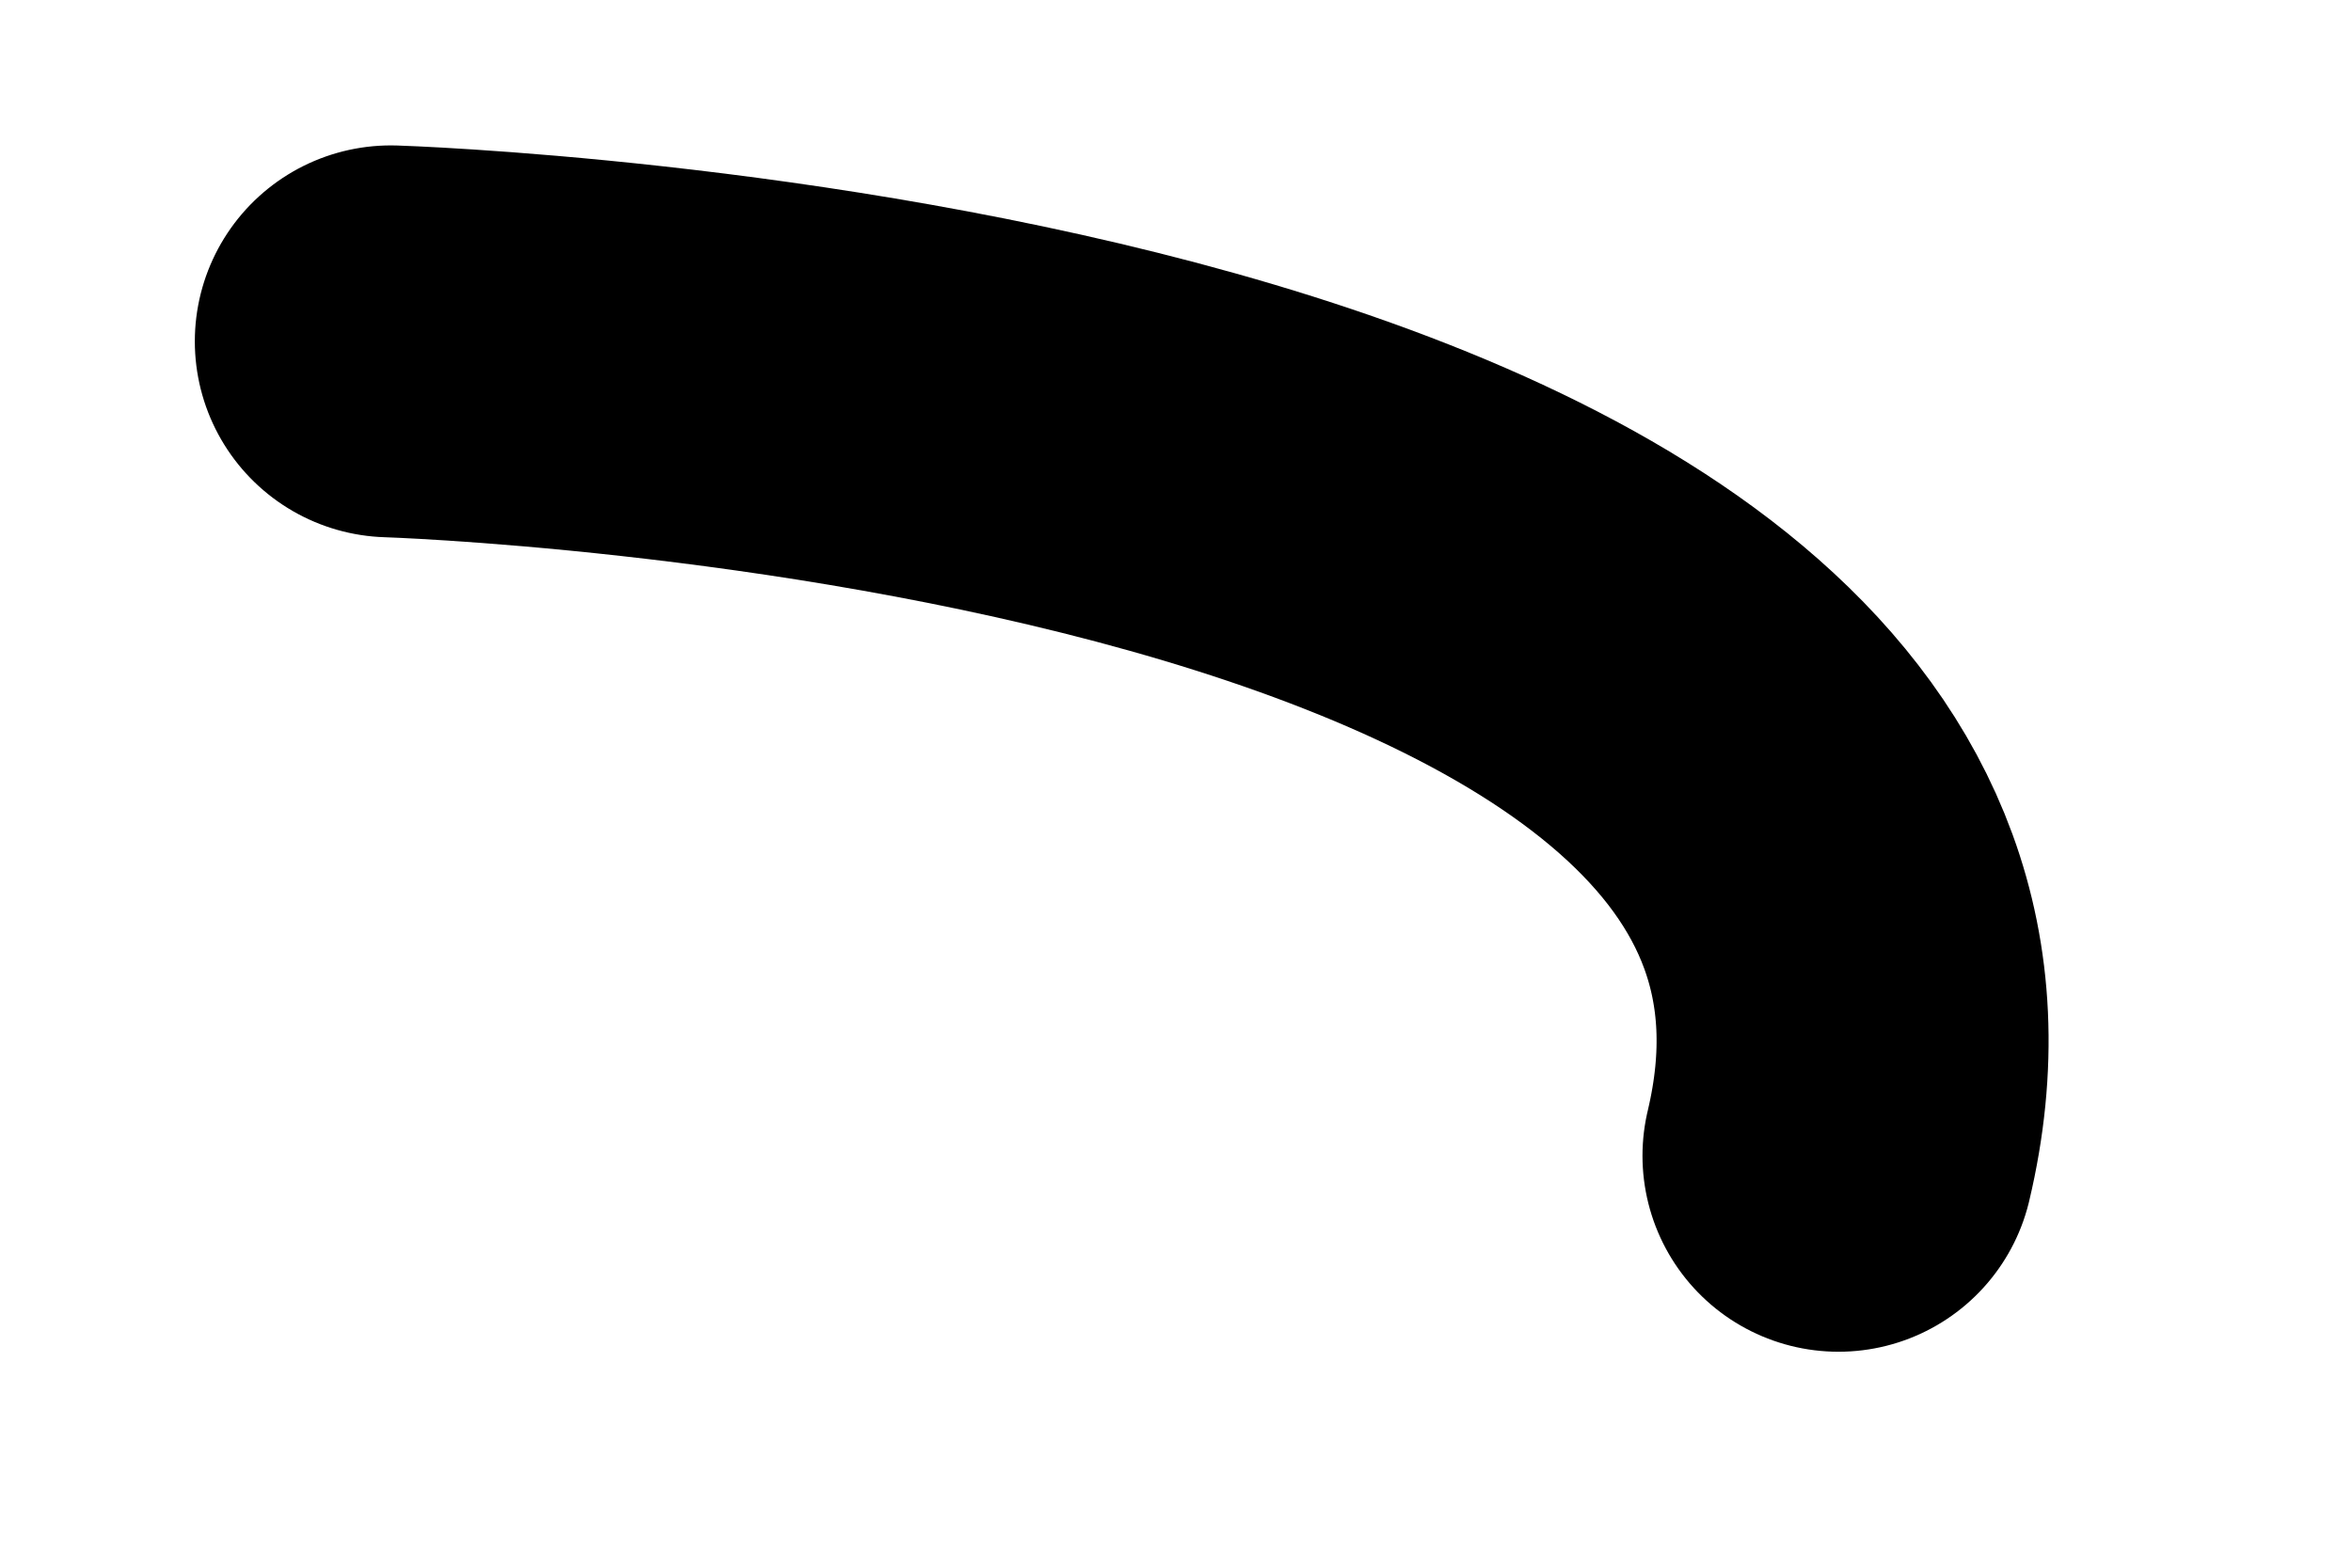
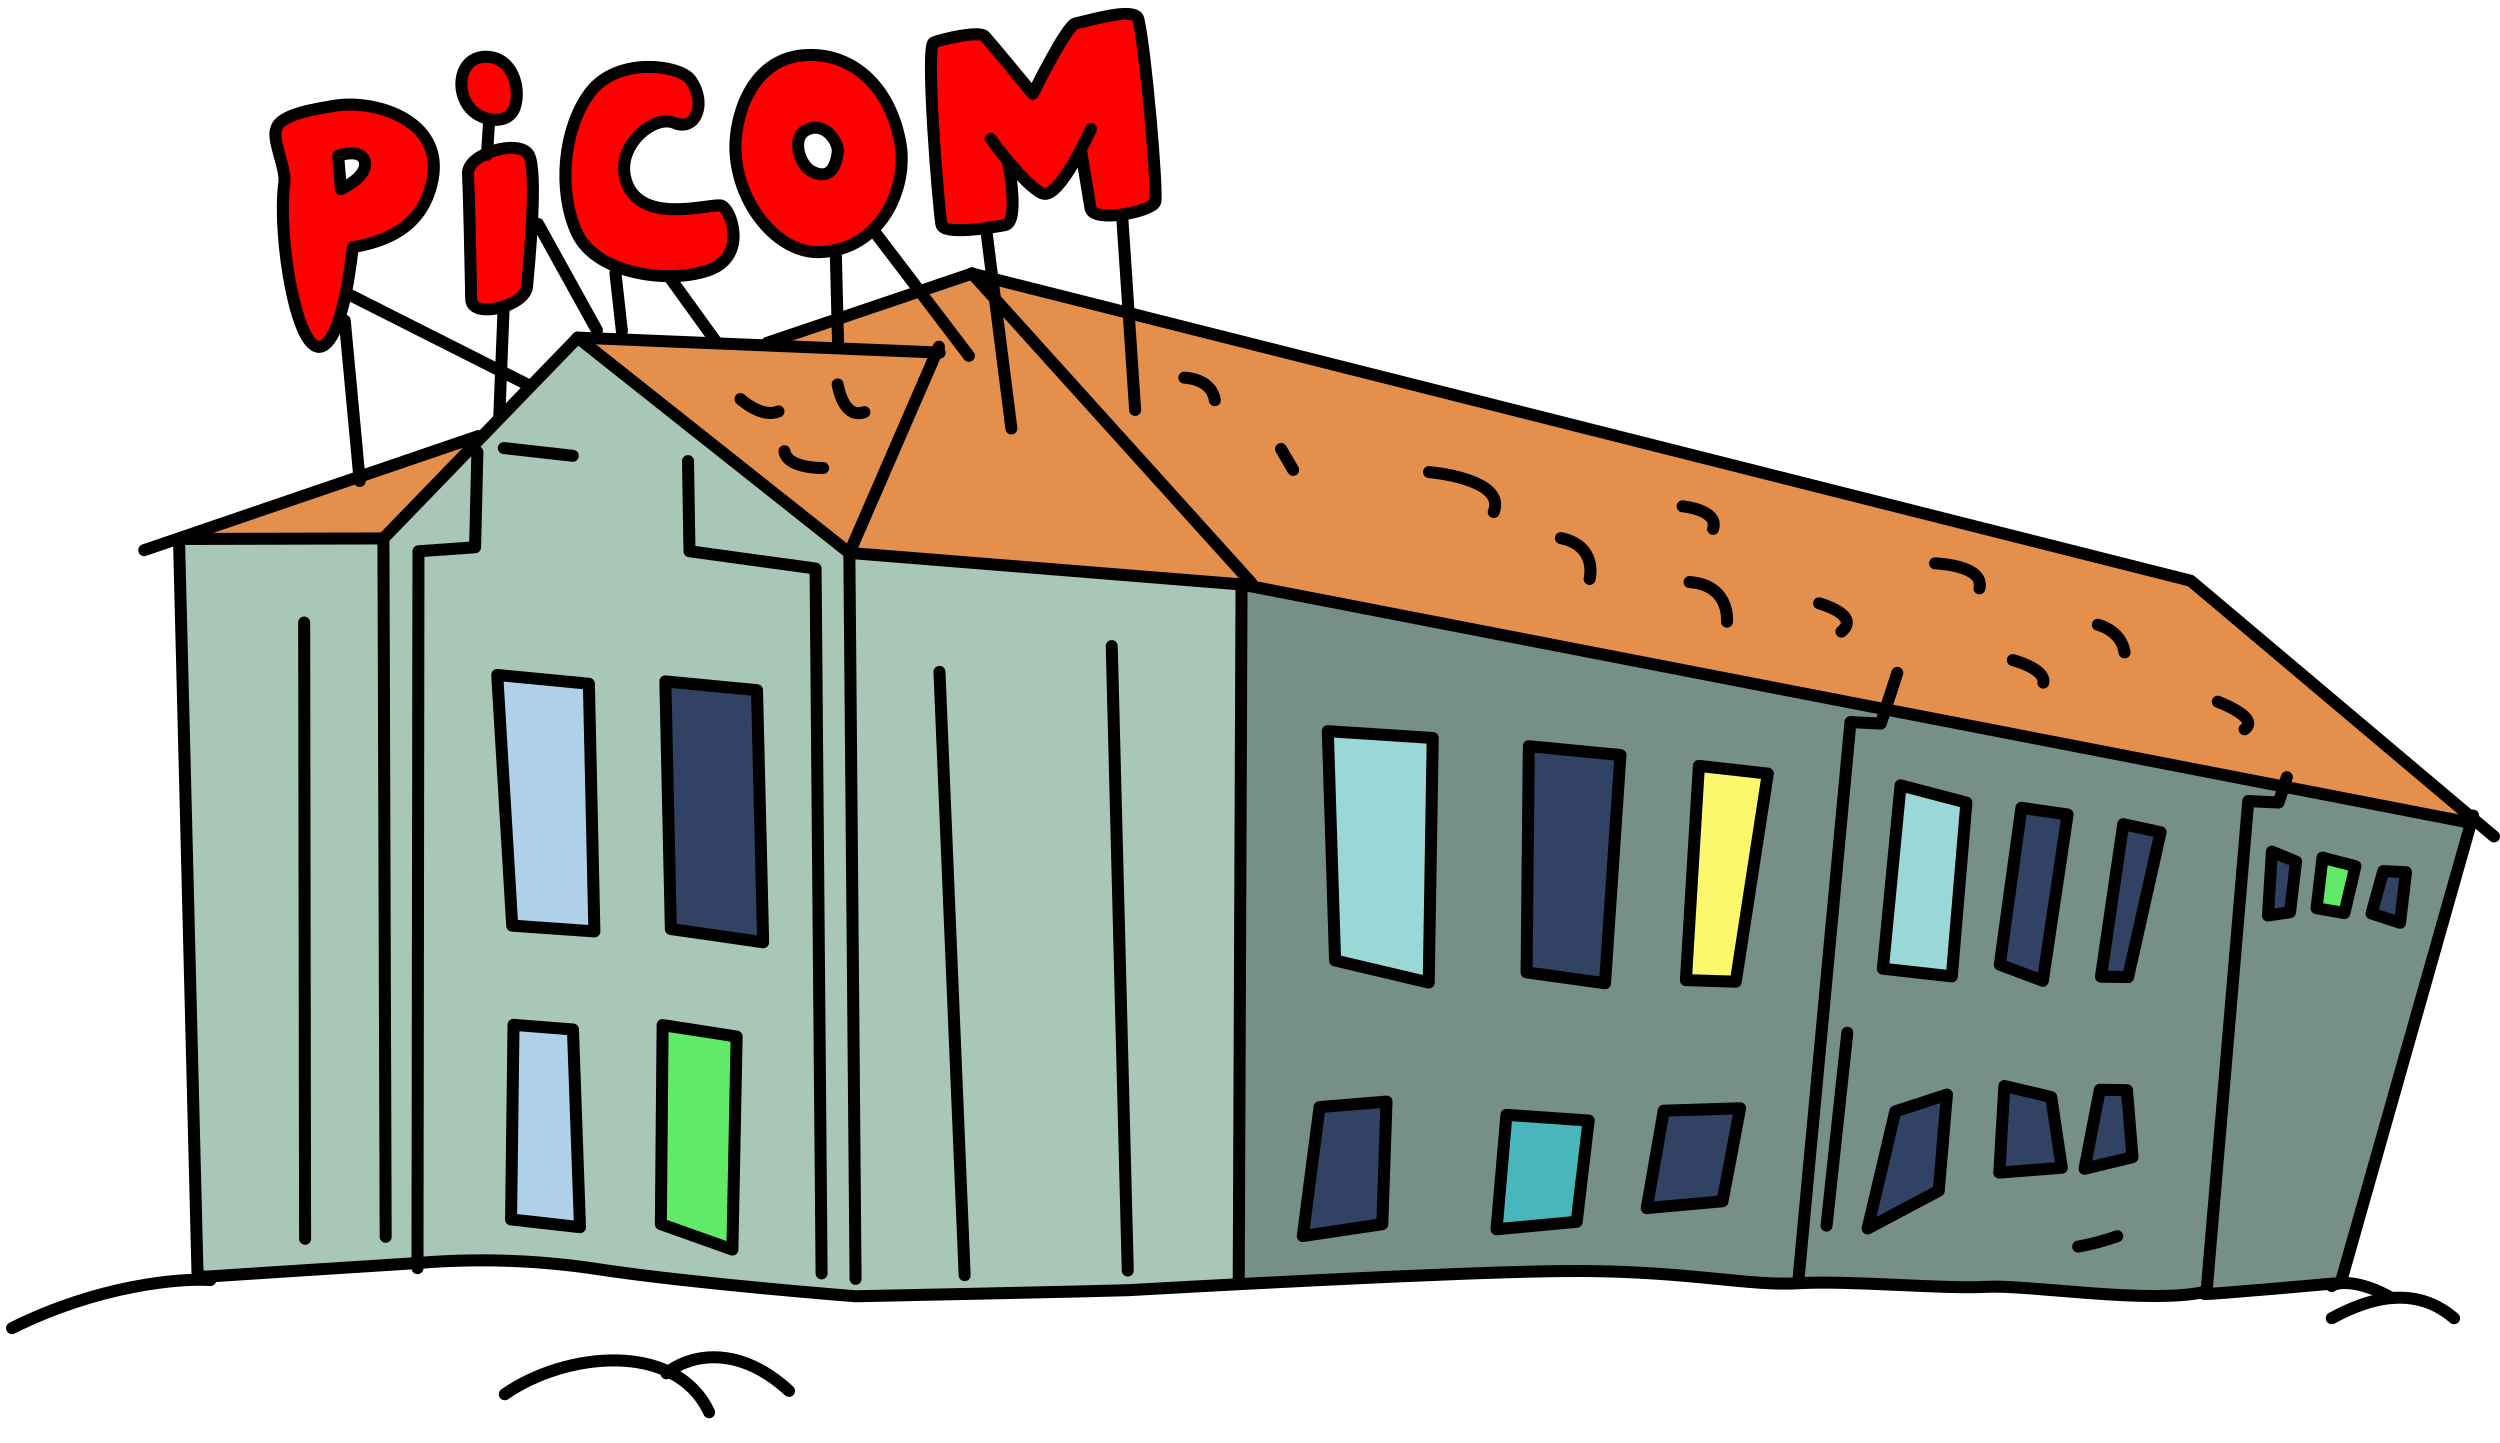
- <svg xmlns="http://www.w3.org/2000/svg" width="6" height="4" viewBox="0 0 6 4" fill="none">
-   <path d="M0.997 0.871C0.997 0.871 5.153 1 4.69 2.949" stroke="black" stroke-linecap="round" stroke-linejoin="round" />
+ <svg xmlns="http://www.w3.org/2000/svg" width="208" height="120" viewBox="0 0 208 120" fill="none">
+   <path d="M27.496 8.666C26.607 8.835 23.074 9.266 22.785 10.552C22.362 11.362 23.612 13.898 23.452 15.001C22.829 19.361 24.538 29.937 26.722 28.558C27.612 28.002 28.529 25.853 29.142 20.402C31.403 19.958 34.926 19.099 35.781 14.765C36.751 9.756 30.793 8.052 27.496 8.666ZM28.146 15.584L27.924 12.772C27.924 12.772 29.93 12.087 30.148 13.328C30.366 14.57 28.146 15.584 28.146 15.584Z" fill="#FF0000" />
+   <path d="M38.73 14.317C38.61 12.613 43.006 11.358 43.789 12.738C44.572 14.117 43.789 22.014 43.642 23.683C43.495 25.351 39.02 26.423 38.998 24.741C38.975 23.06 38.806 15.447 38.73 14.317Z" fill="#FF0000" />
+   <path d="M57.23 6.468C56.367 5.258 51.153 4.493 48.87 7.554C46.645 10.522 46.165 15.705 47.785 19.211C49.404 22.717 55.646 23.491 58.836 22.29C62.026 21.088 60.616 17.231 59.815 16.951C59.014 16.67 52.696 18.833 51.78 14.521C51.219 11.852 54.209 9.334 55.926 10.072C57.644 10.811 58.667 8.466 57.23 6.468Z" fill="#FF0000" />
+   <path d="M38.966 8.942C37.583 7.447 37.983 4.542 40.252 4.569C42.392 4.591 43.148 7.073 42.646 8.711C42.143 10.348 39.914 9.948 38.966 8.942Z" fill="#FF0000" />
+   <path d="M94.496 1.436C94.238 0.351 90.007 1.619 89.273 1.739C88.539 1.859 85.713 7.603 85.713 7.603C85.713 7.603 82.154 3.296 81.709 2.807C81.264 2.317 78.15 3.02 77.46 3.323C76.771 3.625 77.834 16.901 78.097 18.476C78.252 19.397 82.101 18.752 83.382 18.543C84.663 18.334 83.636 13.244 83.631 13.226C84.575 14.365 85.776 15.665 86.532 15.945C87.373 16.256 88.65 14.254 89.531 12.608H89.74L90.528 17.168C90.737 18.45 95.657 17.449 95.902 16.652C96.147 15.856 95.11 3.972 94.496 1.436Z" fill="#FF0000" />
+   <path d="M66.613 4.444C62.129 4.831 60.861 9.836 60.981 12.408C61.181 16.91 64.54 20.919 67.944 20.821C73.087 20.674 75.334 15.482 74.711 11.825C73.87 6.899 70.537 4.105 66.613 4.444ZM69.487 12.501C69.403 13.262 69.069 15.006 67.347 14.134C66.302 13.604 65.519 11.215 67.018 10.614C68.517 10.014 69.572 11.713 69.487 12.501Z" fill="#FF0000" />
+   <path d="M193.49 106.65L196.706 91.523L200.938 85.468L200.742 84.996L202.521 80.102L205.542 68.561L197.111 61.184L182.18 48.771L144.482 39.197L81.02 23.251L71.174 26.512L65.443 28.403L64.722 29.079L47.949 28.074L43.722 32.412L40.163 36.416L30.602 39.828L14.856 44.754L15.39 67.475L16.231 96.84H16.133L16.525 106.236C16.525 106.236 33.877 104.937 39.718 104.875C47.727 104.786 64.024 107.749 72.17 107.767C98.42 107.816 119.3 105.569 119.3 105.569H133.15L148.108 105.511L167.017 105.734L193.49 106.65Z" fill="#A8C7B6" />
+   <path d="M103.061 106.867L103.216 52.027L103.283 48.699L158.622 59.324L171.133 61.771L205.542 68.56L199.83 88.51L195.38 103.749L194.744 106.725C194.744 106.725 180.627 108.149 176.156 107.784C157.54 106.253 151.049 107.032 145.804 106.614C137.915 105.982 131.691 105.599 126.561 105.724C118.642 105.875 103.061 106.867 103.061 106.867Z" fill="#768F89" />
+   <path d="M110.357 60.912L119.091 61.482L118.757 81.828L110.962 79.99L110.357 60.912Z" fill="#9AD8D7" />
+   <path d="M127.086 62.163L126.899 80.983L133.422 81.886L134.712 62.902L127.086 62.163Z" fill="#324265" />
+   <path d="M141.234 63.8L146.969 64.445L144.304 81.757L140.149 81.627L141.234 63.8Z" fill="#FBF86E" />
+   <path d="M158.199 65.393L163.676 66.825L162.461 81.289L156.731 80.649L158.199 65.393Z" fill="#9AD8D7" />
+   <path d="M168.254 67.266L172.094 67.822L170.034 81.659L166.452 80.315L168.254 67.266Z" fill="#324265" />
+   <path d="M176.725 68.632L179.831 69.29L177.13 81.347L174.865 81.312L176.725 68.632Z" fill="#324265" />
+   <path d="M189.094 70.909L191.096 71.737L190.602 75.946L188.765 76.222L189.094 70.909Z" fill="#324265" />
+   <path d="M193.303 71.408L196.039 72.124L195.122 76.017L192.804 75.617L193.303 71.408Z" fill="#61EA67" />
+   <path d="M198.357 72.524L200.252 72.618L199.754 76.827L197.383 76.057L198.357 72.524Z" fill="#324265" />
+   <path d="M108.333 102.832L109.73 92.101L115.3 91.643L114.949 101.84L108.333 102.832Z" fill="#324265" />
+   <path d="M124.563 102.374L125.391 92.857L132.229 93.338L131.237 101.756L124.563 102.374Z" fill="#49B6BB" />
+   <path d="M137.008 100.447L138.423 92.341L144.78 92.141L143.312 99.878L137.008 100.447Z" fill="#324265" />
+   <path d="M155.271 102.29L157.572 92.546L161.874 91.153L161.193 99.144L155.271 102.29Z" fill="#324265" />
+   <path d="M166.199 97.453L166.626 90.25L170.519 91.171L171.4 97.053L166.199 97.453Z" fill="#324265" />
+   <path d="M174.745 90.535L177.01 90.575L177.468 96.141L173.477 97.115L174.745 90.535Z" fill="#324265" />
+   <path d="M41.351 56.031L48.977 56.77L49.435 77.369L42.601 76.893L41.351 56.031Z" fill="#AED1E9" />
+   <path d="M55.339 56.565L62.965 57.304L63.477 78.273L55.797 77.169L55.339 56.565Z" fill="#324265" />
+   <path d="M42.503 101.337L42.708 85.147L47.651 85.529L48.238 101.982L42.503 101.337Z" fill="#AED1E9" />
+   <path d="M55.112 85.164L61.27 86.121L60.918 103.837L54.965 101.724L55.112 85.164Z" fill="#61EA67" />
+   <path d="M103.256 48.633L70.862 46.03L48.092 28.273L63.521 28.625L81.011 22.872L150.471 40.553L182.18 48.392L205.538 68.195L192.827 66.153L129.137 53.709L103.256 48.633Z" fill="#E48F4C" />
+   <path d="M14.799 45.011L31.776 44.815L40.141 36.046L14.799 45.011Z" fill="#E48F4C" />
+   <path d="M103.061 106.606L103.296 48.629" stroke="black" stroke-linecap="round" stroke-linejoin="round" />
+   <path d="M205.76 67.853L194.744 106.735C194.744 106.735 183.083 107.78 183.417 107.656" stroke="black" stroke-linecap="round" stroke-linejoin="round" />
+   <path d="M205.32 68.414L103.297 48.629" stroke="black" stroke-linecap="round" stroke-linejoin="round" />
+   <path d="M71.183 106.4L70.666 46.003L48.065 28.091L31.901 44.797L32.088 102.899" stroke="black" stroke-linecap="round" stroke-linejoin="round" />
+   <path d="M207.5 69.589L182.264 48.317L80.877 22.757" stroke="black" stroke-linecap="round" stroke-linejoin="round" />
+   <path d="M78.119 28.848L70.666 46.004" stroke="black" stroke-linecap="round" stroke-linejoin="round" />
+   <path d="M103.296 48.628L70.666 46.003" stroke="black" stroke-linecap="round" stroke-linejoin="round" />
+   <path d="M31.901 44.798L14.892 44.842L16.436 106.094L17.072 106.223C17.072 106.223 33.921 105.124 34.757 105.084C39.73 104.669 44.733 104.836 49.666 105.582C57.568 106.792 71.205 107.851 71.205 107.851C71.205 107.851 92.534 107.406 93.851 107.344C95.168 107.282 122.357 105.702 131.531 105.747C140.705 105.791 145.492 107.015 149.661 106.766C153.83 106.516 161.727 107.264 165.233 107.064C168.739 106.863 178.95 108.559 183.586 107.451L187.056 66.648L189.579 66.772L190.264 64.663" stroke="black" stroke-linecap="round" stroke-linejoin="round" />
+   <path d="M78.19 29.337L48.065 28.091" stroke="black" stroke-linecap="round" stroke-linejoin="round" />
+   <path d="M63.855 28.514L80.877 22.757" stroke="black" stroke-linecap="round" stroke-linejoin="round" />
+   <path d="M12 45.772L39.798 36.282" stroke="black" stroke-linecap="round" stroke-linejoin="round" />
+   <path d="M104.115 48.504L80.877 22.757" stroke="black" stroke-linecap="round" stroke-linejoin="round" />
+   <path d="M57.243 38.364L57.364 45.865L67.855 47.303L68.357 105.947" stroke="black" stroke-linecap="round" stroke-linejoin="round" />
+   <path d="M39.718 37.612L39.527 45.532L34.815 45.865L34.735 105.511" stroke="black" stroke-linecap="round" stroke-linejoin="round" />
+   <path d="M157.856 55.982L156.482 60.2L153.959 60.08L149.639 106.387" stroke="black" stroke-linecap="round" stroke-linejoin="round" />
+   <path d="M151.97 101.969L153.696 85.921" stroke="black" stroke-linecap="round" stroke-linejoin="round" />
+   <path d="M176.156 102.854C175.097 103.229 174.009 103.518 172.903 103.718" stroke="black" stroke-linecap="round" stroke-linejoin="round" />
+   <path d="M41.369 56.156L48.995 56.89L49.453 77.494L42.615 77.014L41.369 56.156Z" stroke="black" stroke-linecap="round" stroke-linejoin="round" />
+   <path d="M55.357 56.69L62.983 57.425L63.494 78.398L55.815 77.294L55.357 56.69Z" stroke="black" stroke-linecap="round" stroke-linejoin="round" />
+   <path d="M110.473 60.832L119.202 61.401L118.869 81.748L111.078 79.91L110.473 60.832Z" stroke="black" stroke-linecap="round" stroke-linejoin="round" />
+   <path d="M127.197 62.082L127.01 80.902L133.537 81.805L134.823 62.821L127.197 62.082Z" stroke="black" stroke-linecap="round" stroke-linejoin="round" />
+   <path d="M141.35 63.72L147.085 64.365L144.416 81.677L140.265 81.547L141.35 63.72Z" stroke="black" stroke-linecap="round" stroke-linejoin="round" />
+   <path d="M158.128 65.339L163.605 66.776L162.39 81.236L156.655 80.595L158.128 65.339Z" stroke="black" stroke-linecap="round" stroke-linejoin="round" />
+   <path d="M168.183 67.212L172.023 67.768L169.963 81.605L166.381 80.261L168.183 67.212Z" stroke="black" stroke-linecap="round" stroke-linejoin="round" />
+   <path d="M176.654 68.573L179.76 69.241L177.059 81.293L174.799 81.258L176.654 68.573Z" stroke="black" stroke-linecap="round" stroke-linejoin="round" />
+   <path d="M189.023 70.856L191.029 71.684L190.531 75.893L188.693 76.169L189.023 70.856Z" stroke="black" stroke-linecap="round" stroke-linejoin="round" />
+   <path d="M193.232 71.355L195.972 72.071L195.051 75.968L192.738 75.563L193.232 71.355Z" stroke="black" stroke-linecap="round" stroke-linejoin="round" />
+   <path d="M198.286 72.476L200.181 72.569L199.683 76.773L197.311 76.004L198.286 72.476Z" stroke="black" stroke-linecap="round" stroke-linejoin="round" />
+   <path d="M42.521 101.457L42.726 85.267L47.669 85.654L48.256 102.102L42.521 101.457Z" stroke="black" stroke-linecap="round" stroke-linejoin="round" />
+   <path d="M55.13 85.285L61.288 86.242L60.936 103.963L54.983 101.849L55.13 85.285Z" stroke="black" stroke-linecap="round" stroke-linejoin="round" />
+   <path d="M108.391 102.841L109.788 92.11L115.358 91.651L115.007 101.849L108.391 102.841Z" stroke="black" stroke-linecap="round" stroke-linejoin="round" />
+   <path d="M124.51 102.276L125.338 92.755L132.176 93.231L131.179 101.653L124.51 102.276Z" stroke="black" stroke-linecap="round" stroke-linejoin="round" />
+   <path d="M137.008 100.515L138.423 92.408L144.78 92.208L143.312 99.945L137.008 100.515Z" stroke="black" stroke-linecap="round" stroke-linejoin="round" />
+   <path d="M155.387 102.209L157.687 92.47L161.985 91.068L161.305 99.064L155.387 102.209Z" stroke="black" stroke-linecap="round" stroke-linejoin="round" />
+   <path d="M166.341 97.561L166.764 90.357L170.661 91.274L171.542 97.156L166.341 97.561Z" stroke="black" stroke-linecap="round" stroke-linejoin="round" />
+   <path d="M174.705 90.668L176.965 90.704L177.424 96.274L173.433 97.244L174.705 90.668Z" stroke="black" stroke-linecap="round" stroke-linejoin="round" />
+   <path d="M106.58 37.358L107.59 39.089" stroke="black" stroke-linecap="round" stroke-linejoin="round" />
+   <path d="M118.895 39.276C118.895 39.276 125.364 39.81 124.279 42.6" stroke="black" stroke-linecap="round" stroke-linejoin="round" />
+   <path d="M132.256 48.17C132.256 48.17 132.972 45.429 129.867 44.77" stroke="black" stroke-linecap="round" stroke-linejoin="round" />
+   <path d="M143.686 51.72C143.686 51.72 143.98 48.668 140.571 48.428" stroke="black" stroke-linecap="round" stroke-linejoin="round" />
+   <path d="M98.536 31.423C98.536 31.423 100.796 31.458 101.072 33.296" stroke="black" stroke-linecap="round" stroke-linejoin="round" />
+   <path d="M139.993 42.124C139.993 42.124 143.041 42.418 142.529 44.002" stroke="black" stroke-linecap="round" stroke-linejoin="round" />
+   <path d="M151.347 50.194C151.347 50.194 154.88 51.169 153.207 52.548" stroke="black" stroke-linecap="round" stroke-linejoin="round" />
+   <path d="M160.997 46.871C160.997 46.871 165.153 47 164.69 48.949" stroke="black" stroke-linecap="round" stroke-linejoin="round" />
+   <path d="M167.467 54.919C167.467 54.919 170.203 55.635 170.003 56.792" stroke="black" stroke-linecap="round" stroke-linejoin="round" />
+   <path d="M174.541 51.978C174.541 51.978 176.489 52.423 176.765 54.279" stroke="black" stroke-linecap="round" stroke-linejoin="round" />
+   <path d="M184.52 58.381C184.52 58.381 188.106 59.716 186.745 60.672" stroke="black" stroke-linecap="round" stroke-linejoin="round" />
+   <path d="M68.482 38.938C68.482 38.938 65.483 39.009 65.265 37.541" stroke="black" stroke-linecap="round" stroke-linejoin="round" />
+   <path d="M61.608 33.203C61.608 33.203 63.352 34.818 64.767 34.231" stroke="black" stroke-linecap="round" stroke-linejoin="round" />
+   <path d="M69.692 31.988C69.692 31.988 70.137 34.929 71.917 34.288" stroke="black" stroke-linecap="round" stroke-linejoin="round" />
+   <path d="M92.498 53.754L93.829 105.707" stroke="black" stroke-linecap="round" stroke-linejoin="round" />
+   <path d="M78.163 55.902L80.259 106.093" stroke="black" stroke-linecap="round" stroke-linejoin="round" />
+   <path d="M25.307 51.796L25.383 103.068" stroke="black" stroke-linecap="round" stroke-linejoin="round" />
+   <path d="M41.92 37.278L47.656 37.923" stroke="black" stroke-linecap="round" stroke-linejoin="round" />
+   <path d="M27.706 8.822C26.816 8.991 23.283 9.422 22.998 10.708C22.576 11.518 23.821 14.054 23.661 15.179C23.038 19.535 24.747 30.111 26.936 28.736C27.826 28.175 28.715 26.031 29.352 20.576C31.612 20.131 35.136 19.273 35.994 14.935C36.96 9.912 31.007 8.199 27.706 8.822ZM28.36 15.74L28.137 12.946C28.137 12.946 30.144 12.261 30.362 13.502C30.58 14.743 28.36 15.74 28.36 15.74V15.74Z" stroke="black" stroke-linecap="round" stroke-linejoin="round" />
+   <path d="M38.94 14.476C38.824 12.764 43.22 11.513 43.998 12.893C44.777 14.272 43.998 22.169 43.851 23.837C43.705 25.506 39.233 26.578 39.206 24.896C39.18 23.215 39.015 15.616 38.94 14.476Z" stroke="black" stroke-linecap="round" stroke-linejoin="round" />
+   <path d="M57.444 6.624C56.554 5.414 51.366 4.657 49.079 7.714C46.855 10.677 46.379 15.86 47.994 19.371C49.609 22.881 55.86 23.646 59.045 22.45C62.231 21.253 60.825 17.391 60.029 17.11C59.232 16.83 52.91 18.997 51.993 14.681C51.433 12.012 54.418 9.498 56.136 10.232C57.853 10.966 58.876 8.626 57.444 6.624Z" stroke="black" stroke-linecap="round" stroke-linejoin="round" />
+   <path d="M39.18 9.084C37.805 7.607 38.197 4.702 40.452 4.72C42.597 4.747 43.349 7.234 42.85 8.866C42.352 10.499 40.127 10.103 39.18 9.084Z" stroke="black" stroke-linecap="round" stroke-linejoin="round" />
+   <path d="M83.854 13.391C83.854 13.391 84.89 18.494 83.609 18.73C82.328 18.966 78.475 19.584 78.323 18.663C78.061 17.088 76.989 3.817 77.683 3.536C78.377 3.256 81.473 2.526 81.932 3.016C82.39 3.505 85.936 7.812 85.936 7.812C85.936 7.812 88.752 2.072 89.495 1.948C90.238 1.823 94.447 0.489 94.71 1.592C95.319 4.128 96.351 16.012 96.111 16.808C95.871 17.605 90.946 18.588 90.732 17.324C90.519 16.061 89.971 12.742 89.971 12.742" stroke="black" stroke-linecap="round" stroke-linejoin="round" />
+   <path d="M82.425 11.549C82.425 11.549 85.358 15.58 86.759 16.1C88.16 16.621 90.763 10.726 90.763 10.726" stroke="black" stroke-linecap="round" stroke-linejoin="round" />
+   <path d="M66.822 4.6C62.338 4.987 61.074 9.992 61.19 12.564C61.394 17.066 64.749 21.075 68.157 20.977C73.3 20.83 75.547 15.638 74.924 11.981C74.066 7.051 70.746 4.262 66.822 4.6ZM69.701 12.635C69.617 13.396 69.278 15.14 67.561 14.272C66.515 13.743 65.732 11.349 67.232 10.749C68.731 10.148 69.781 11.87 69.701 12.635V12.635Z" stroke="black" stroke-linecap="round" stroke-linejoin="round" />
+   <path d="M29.93 40.019L28.684 26.676" stroke="black" stroke-linecap="round" stroke-linejoin="round" />
+   <path d="M29.111 24.54L43.754 31.93" stroke="black" stroke-linecap="round" stroke-linejoin="round" />
+   <path d="M51.206 22.734L51.74 27.54" stroke="black" stroke-linecap="round" stroke-linejoin="round" />
+   <path d="M55.784 23.175L59.575 28.434" stroke="black" stroke-linecap="round" stroke-linejoin="round" />
+   <path d="M69.536 20.928L69.723 28.416" stroke="black" stroke-linecap="round" stroke-linejoin="round" />
+   <path d="M72.655 19.144L80.61 29.604" stroke="black" stroke-linecap="round" stroke-linejoin="round" />
+   <path d="M82.092 19.42L84.147 35.65" stroke="black" stroke-linecap="round" stroke-linejoin="round" />
+   <path d="M93.384 18.294L94.443 34.106" stroke="black" stroke-linecap="round" stroke-linejoin="round" />
+   <path d="M41.894 25.822L41.538 34.707" stroke="black" stroke-linecap="round" stroke-linejoin="round" />
+   <path d="M44.764 18.628L49.662 27.477" stroke="black" stroke-linecap="round" stroke-linejoin="round" />
+   <path d="M40.684 10.219L40.519 12.875" stroke="black" stroke-linecap="round" stroke-linejoin="round" />
+   <path d="M17.5 106.5C15 106.334 8.2 106.9 1 110.5" stroke="black" stroke-linecap="round" stroke-linejoin="round" />
+   <path d="M55.455 114.262C56.93 112.985 61.033 111.488 65.647 115.72" stroke="black" stroke-linecap="round" stroke-linejoin="round" />
+   <path d="M42 116.001C47 112.5 56.2 111.501 59 117.501" stroke="black" stroke-linecap="round" stroke-linejoin="round" />
+   <path d="M194 107C194.333 106.667 196.2 106.4 199 108" stroke="black" stroke-linecap="round" stroke-linejoin="round" />
+   <path d="M194 109.676C196.167 108.509 200.5 106.5 204.177 109.675" stroke="black" stroke-linecap="round" stroke-linejoin="round" />
</svg>
